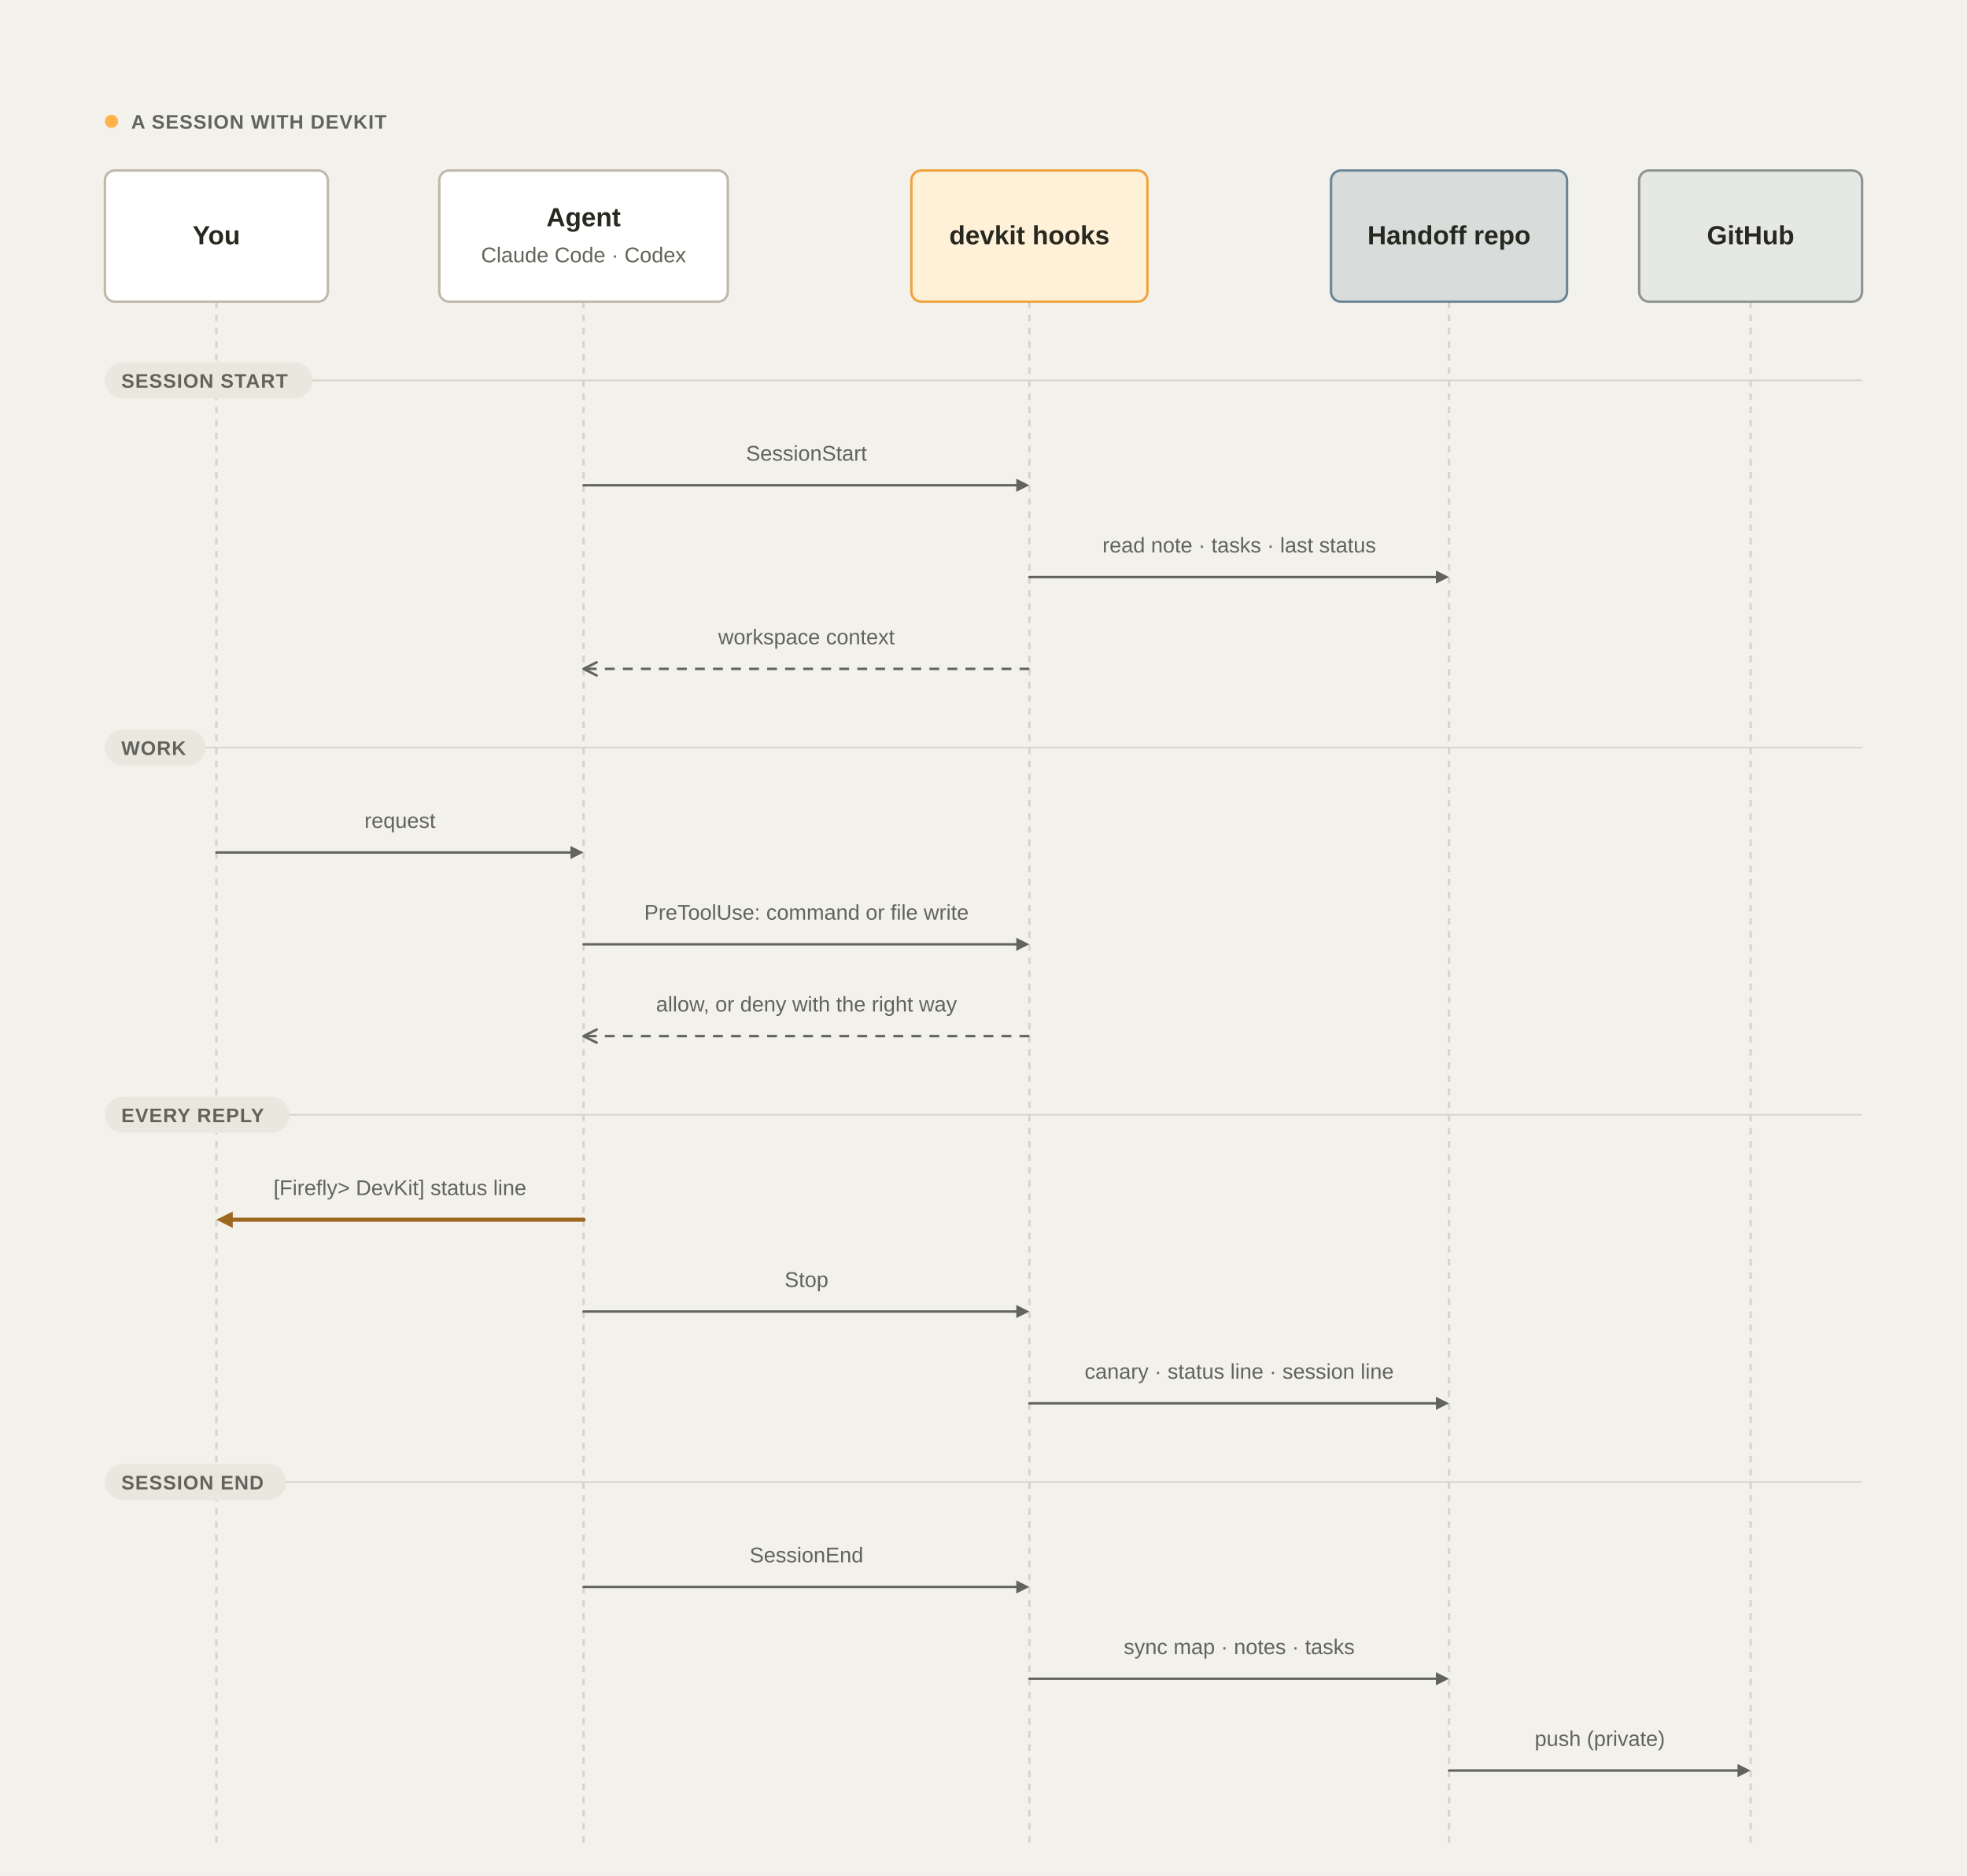
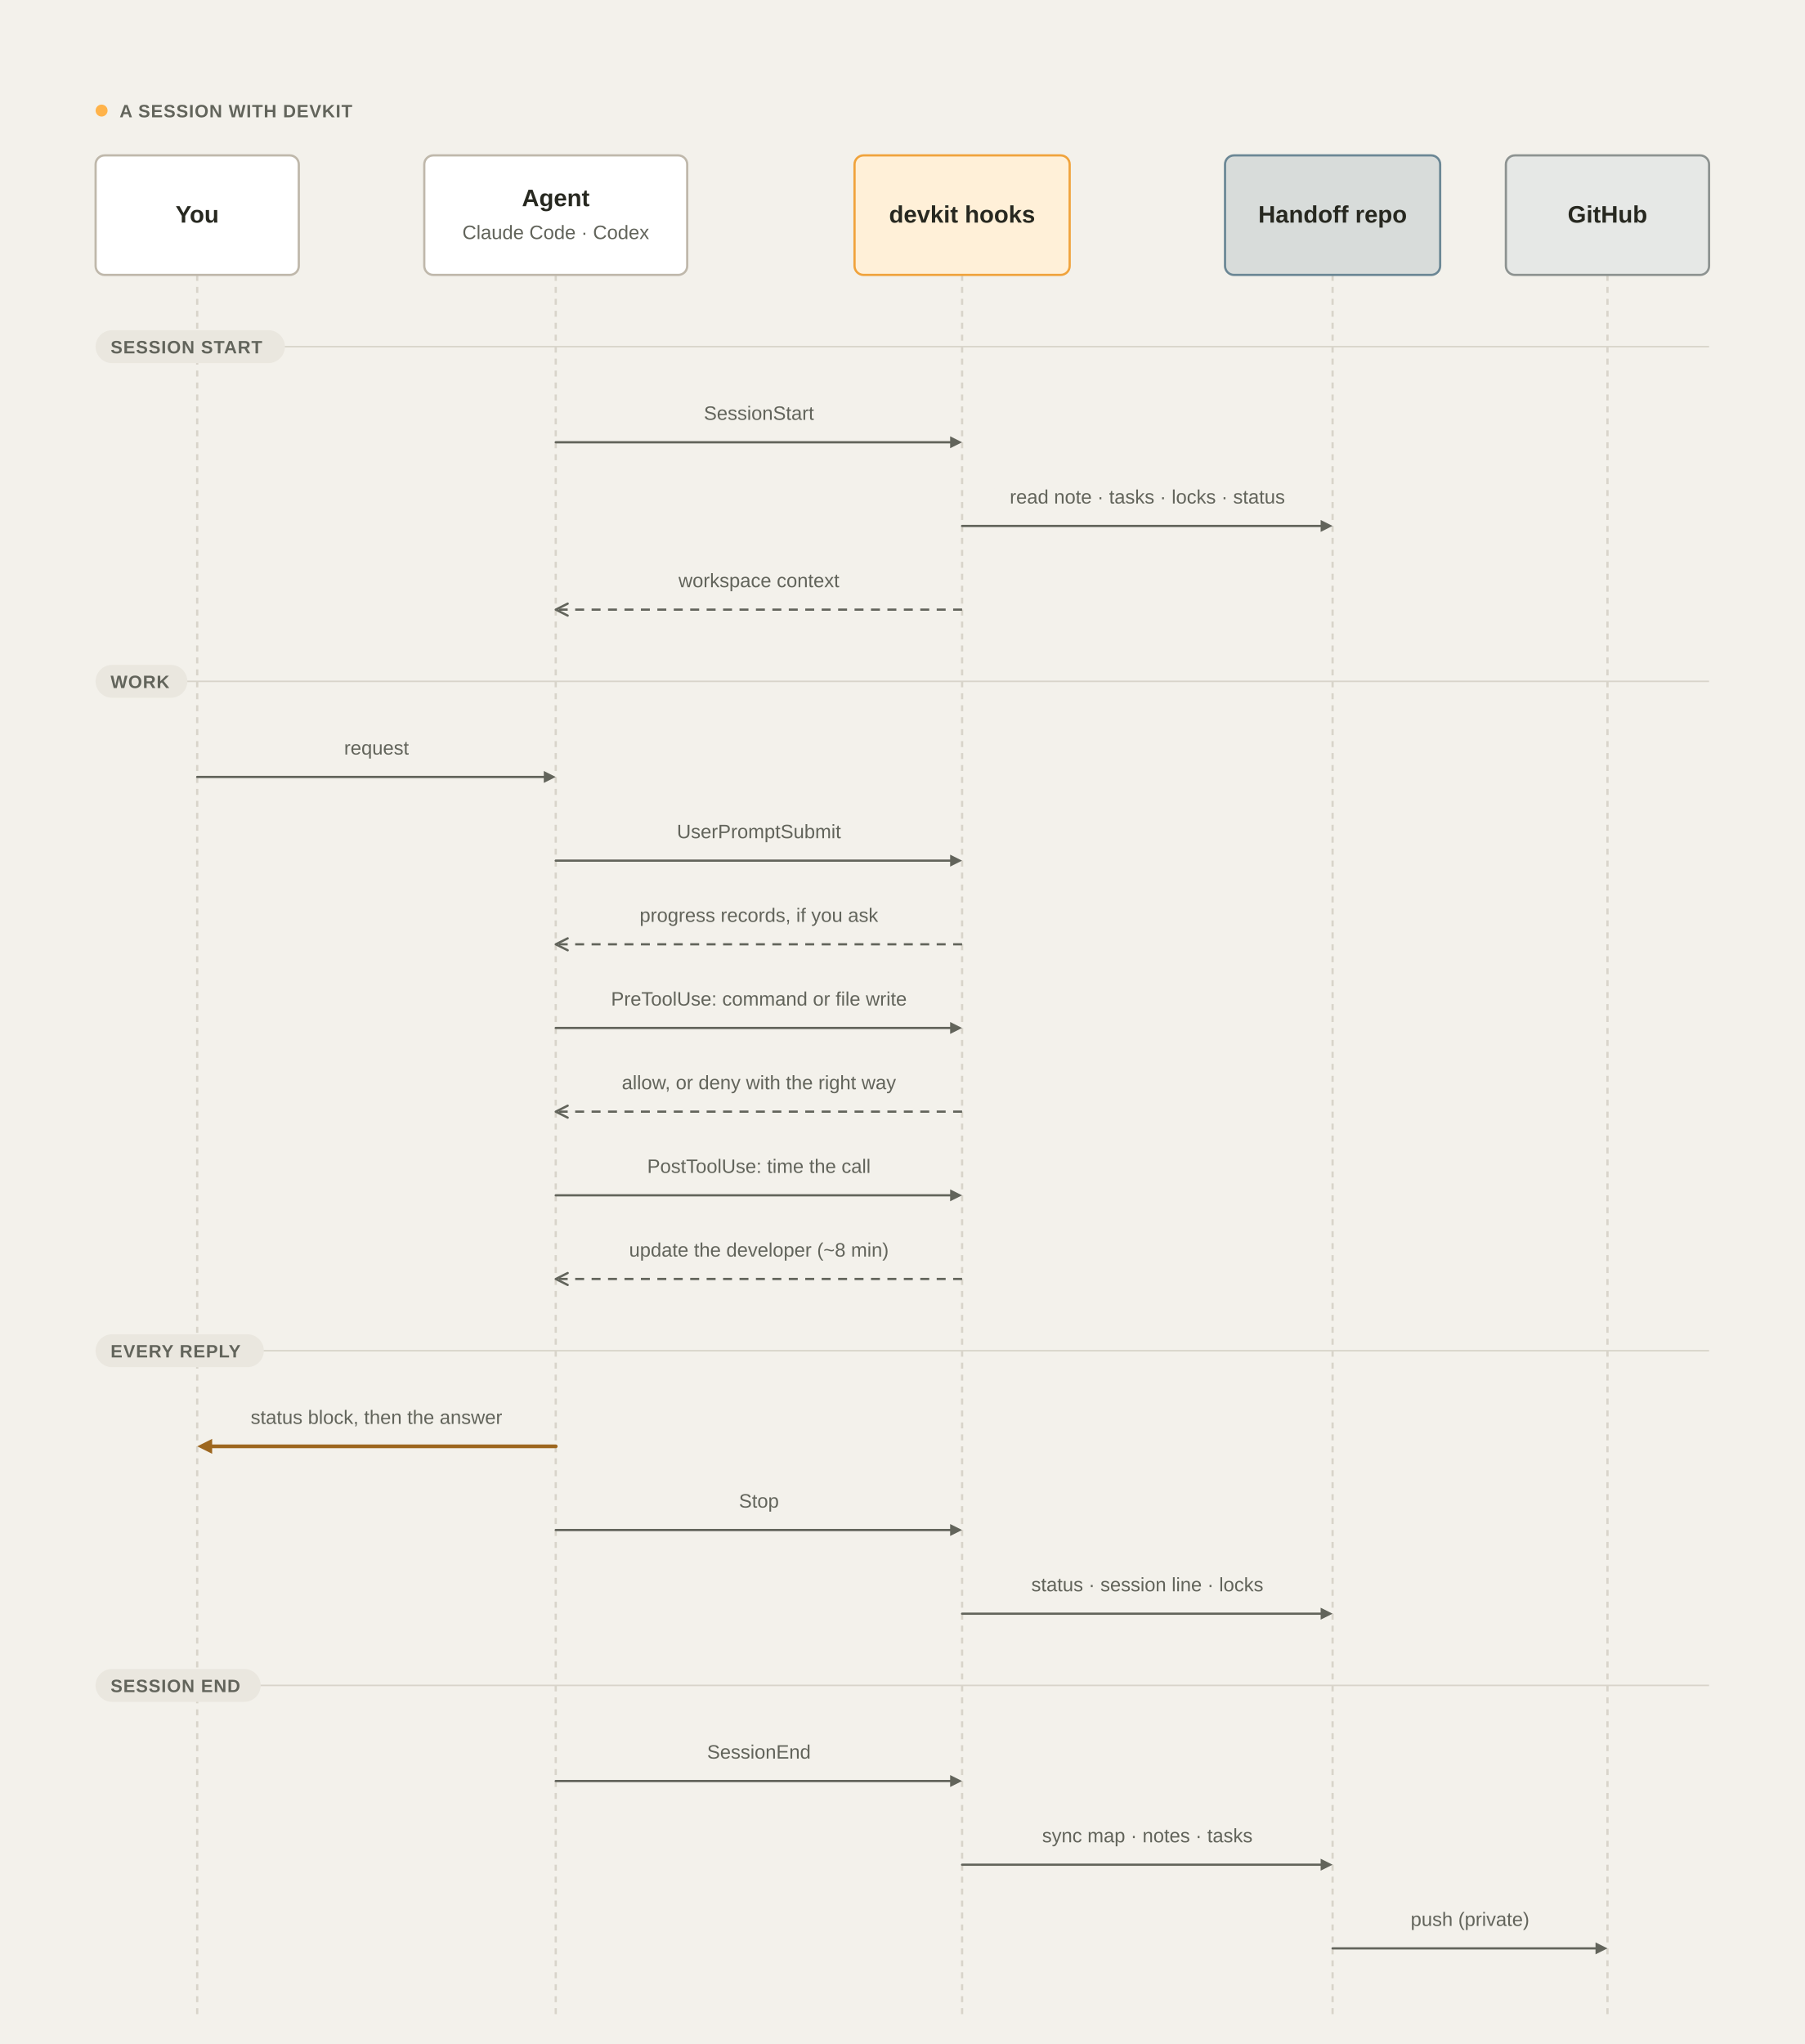
- <svg xmlns="http://www.w3.org/2000/svg" width="1200" height="1144" viewBox="0 0 1200 1144" role="img" aria-labelledby="dk-title dk-desc">
-   <rect width="1200" height="1144" fill="#F3F1EB" />
+ <svg xmlns="http://www.w3.org/2000/svg" width="1208" height="1368" viewBox="0 0 1208 1368" role="img" aria-labelledby="dk-title dk-desc">
+   <rect width="1208" height="1368" fill="#F3F1EB" />
  <g font-family="Manrope, 'Manrope Variable', system-ui, -apple-system, 'Segoe UI', Arial, sans-serif">
    <circle cx="68" cy="74" r="4" fill="#FFB34A" />
    <text x="80" y="78.5" font-size="12" font-weight="600" fill="#62645B" letter-spacing="0.48">A SESSION WITH DEVKIT</text>
    <g transform="translate(132.0,104.0)">
-       <line x1="0.0" y1="80.0" x2="0.0" y2="1024.0" stroke="#D8D4CA" stroke-width="1.5" stroke-dasharray="4 4" />
-       <line x1="224.0" y1="80.0" x2="224.0" y2="1024.0" stroke="#D8D4CA" stroke-width="1.5" stroke-dasharray="4 4" />
-       <line x1="496.0" y1="80.0" x2="496.0" y2="1024.0" stroke="#D8D4CA" stroke-width="1.5" stroke-dasharray="4 4" />
-       <line x1="752.0" y1="80.0" x2="752.0" y2="1024.0" stroke="#D8D4CA" stroke-width="1.5" stroke-dasharray="4 4" />
-       <line x1="936.0" y1="80.0" x2="936.0" y2="1024.0" stroke="#D8D4CA" stroke-width="1.5" stroke-dasharray="4 4" />
-       <line x1="-68.0" y1="128.0" x2="1004.0" y2="128.0" stroke="#D8D4CA" stroke-width="1" />
-       <line x1="-68.0" y1="352.0" x2="1004.0" y2="352.0" stroke="#D8D4CA" stroke-width="1" />
-       <line x1="-68.0" y1="576.0" x2="1004.0" y2="576.0" stroke="#D8D4CA" stroke-width="1" />
-       <line x1="-68.0" y1="800.0" x2="1004.0" y2="800.0" stroke="#D8D4CA" stroke-width="1" />
+       <line x1="0.0" y1="80.0" x2="0.0" y2="1248.0" stroke="#D8D4CA" stroke-width="1.5" stroke-dasharray="4 4" />
+       <line x1="240.0" y1="80.0" x2="240.0" y2="1248.0" stroke="#D8D4CA" stroke-width="1.5" stroke-dasharray="4 4" />
+       <line x1="512.0" y1="80.0" x2="512.0" y2="1248.0" stroke="#D8D4CA" stroke-width="1.5" stroke-dasharray="4 4" />
+       <line x1="760.0" y1="80.0" x2="760.0" y2="1248.0" stroke="#D8D4CA" stroke-width="1.5" stroke-dasharray="4 4" />
+       <line x1="944.0" y1="80.0" x2="944.0" y2="1248.0" stroke="#D8D4CA" stroke-width="1.5" stroke-dasharray="4 4" />
+       <line x1="-68.0" y1="128.0" x2="1012.0" y2="128.0" stroke="#D8D4CA" stroke-width="1" />
+       <line x1="-68.0" y1="352.0" x2="1012.0" y2="352.0" stroke="#D8D4CA" stroke-width="1" />
+       <line x1="-68.0" y1="800.0" x2="1012.0" y2="800.0" stroke="#D8D4CA" stroke-width="1" />
+       <line x1="-68.0" y1="1024.0" x2="1012.0" y2="1024.0" stroke="#D8D4CA" stroke-width="1" />
      <rect x="-68.0" y="117.0" width="126.7" height="22.0" rx="11" fill="#EAE7DF" />
      <text x="-58.0" y="132.5" font-size="12" font-weight="600" fill="#62645B" text-anchor="start" letter-spacing="0.48">SESSION START</text>
-       <path d="M224.0,192.0 L488.5,192.0" fill="none" stroke="#62645B" stroke-width="1.5" stroke-linejoin="round" stroke-linecap="round" />
-       <polygon points="496.0,192.0 488.0,196.0 488.0,188.0" fill="#62645B" />
-       <rect x="313.5" y="162.0" width="93.1" height="22.0" rx="9" fill="#F3F1EB" />
-       <text x="360.0" y="177.0" font-size="13" font-weight="400" fill="#62645B" text-anchor="middle">SessionStart</text>
-       <path d="M496.0,248.0 L744.5,248.0" fill="none" stroke="#62645B" stroke-width="1.5" stroke-linejoin="round" stroke-linecap="round" />
-       <polygon points="752.0,248.0 744.0,252.0 744.0,244.0" fill="#62645B" />
-       <rect x="529.5" y="218.0" width="189.1" height="22.0" rx="9" fill="#F3F1EB" />
-       <text x="624.0" y="233.0" font-size="13" font-weight="400" fill="#62645B" text-anchor="middle">read note · tasks · last status</text>
-       <path d="M496.0,304.0 L224.0,304.0" fill="none" stroke="#62645B" stroke-width="1.5" stroke-linejoin="round" stroke-dasharray="6 5" stroke-linecap="butt" />
-       <polyline points="232.0,300.0 224.0,304.0 232.0,308.0" fill="none" stroke="#62645B" stroke-width="1.5" stroke-linecap="round" stroke-linejoin="round" />
-       <rect x="295.8" y="274.0" width="128.5" height="22.0" rx="9" fill="#F3F1EB" />
-       <text x="360.0" y="289.0" font-size="13" font-weight="400" fill="#62645B" text-anchor="middle">workspace context</text>
+       <path d="M240.0,192.0 L504.5,192.0" fill="none" stroke="#62645B" stroke-width="1.5" stroke-linejoin="round" stroke-linecap="round" />
+       <polygon points="512.0,192.0 504.0,196.0 504.0,188.0" fill="#62645B" />
+       <rect x="329.5" y="162.0" width="93.1" height="22.0" rx="9" fill="#F3F1EB" />
+       <text x="376.0" y="177.0" font-size="13" font-weight="400" fill="#62645B" text-anchor="middle">SessionStart</text>
+       <path d="M512.0,248.0 L752.5,248.0" fill="none" stroke="#62645B" stroke-width="1.5" stroke-linejoin="round" stroke-linecap="round" />
+       <polygon points="760.0,248.0 752.0,252.0 752.0,244.0" fill="#62645B" />
+       <rect x="532.8" y="218.0" width="206.4" height="22.0" rx="9" fill="#F3F1EB" />
+       <text x="636.0" y="233.0" font-size="13" font-weight="400" fill="#62645B" text-anchor="middle">read note · tasks · locks · status</text>
+       <path d="M512.0,304.0 L240.0,304.0" fill="none" stroke="#62645B" stroke-width="1.5" stroke-linejoin="round" stroke-dasharray="6 5" stroke-linecap="butt" />
+       <polyline points="248.0,300.0 240.0,304.0 248.0,308.0" fill="none" stroke="#62645B" stroke-width="1.5" stroke-linecap="round" stroke-linejoin="round" />
+       <rect x="311.8" y="274.0" width="128.5" height="22.0" rx="9" fill="#F3F1EB" />
+       <text x="376.0" y="289.0" font-size="13" font-weight="400" fill="#62645B" text-anchor="middle">workspace context</text>
      <rect x="-68.0" y="341.0" width="61.4" height="22.0" rx="11" fill="#EAE7DF" />
      <text x="-58.0" y="356.5" font-size="12" font-weight="600" fill="#62645B" text-anchor="start" letter-spacing="0.48">WORK</text>
-       <path d="M0.0,416.0 L216.5,416.0" fill="none" stroke="#62645B" stroke-width="1.5" stroke-linejoin="round" stroke-linecap="round" />
-       <polygon points="224.0,416.0 216.0,420.0 216.0,412.0" fill="#62645B" />
-       <rect x="81.3" y="386.0" width="61.4" height="22.0" rx="9" fill="#F3F1EB" />
-       <text x="112.0" y="401.0" font-size="13" font-weight="400" fill="#62645B" text-anchor="middle">request</text>
-       <path d="M224.0,472.0 L488.5,472.0" fill="none" stroke="#62645B" stroke-width="1.5" stroke-linejoin="round" stroke-linecap="round" />
-       <polygon points="496.0,472.0 488.0,476.0 488.0,468.0" fill="#62645B" />
-       <rect x="247.7" y="442.0" width="224.6" height="22.0" rx="9" fill="#F3F1EB" />
-       <text x="360.0" y="457.0" font-size="13" font-weight="400" fill="#62645B" text-anchor="middle">PreToolUse: command or file write</text>
-       <path d="M496.0,528.0 L224.0,528.0" fill="none" stroke="#62645B" stroke-width="1.5" stroke-linejoin="round" stroke-dasharray="6 5" stroke-linecap="butt" />
-       <polyline points="232.0,524.0 224.0,528.0 232.0,532.0" fill="none" stroke="#62645B" stroke-width="1.5" stroke-linecap="round" stroke-linejoin="round" />
-       <rect x="255.6" y="498.0" width="208.9" height="22.0" rx="9" fill="#F3F1EB" />
-       <text x="360.0" y="513.0" font-size="13" font-weight="400" fill="#62645B" text-anchor="middle">allow, or deny with the right way</text>
-       <rect x="-68.0" y="565.0" width="112.6" height="22.0" rx="11" fill="#EAE7DF" />
-       <text x="-58.0" y="580.5" font-size="12" font-weight="600" fill="#62645B" text-anchor="start" letter-spacing="0.48">EVERY REPLY</text>
-       <path d="M224.0,640.0 L9.5,640.0" fill="none" stroke="#9D671F" stroke-width="2.5" stroke-linejoin="round" stroke-linecap="round" />
-       <polygon points="0.0,640.0 10.0,635.0 10.0,645.0" fill="#9D671F" />
-       <rect x="23.3" y="610.0" width="177.4" height="22.0" rx="9" fill="#F3F1EB" />
-       <text x="112.0" y="625.0" font-size="13" font-weight="400" fill="#62645B" text-anchor="middle">[Firefly&gt; DevKit] status line</text>
-       <path d="M224.0,696.0 L488.5,696.0" fill="none" stroke="#62645B" stroke-width="1.5" stroke-linejoin="round" stroke-linecap="round" />
-       <polygon points="496.0,696.0 488.0,700.0 488.0,692.0" fill="#62645B" />
-       <rect x="338.0" y="666.0" width="44.0" height="22.0" rx="9" fill="#F3F1EB" />
-       <text x="360.0" y="681.0" font-size="13" font-weight="400" fill="#62645B" text-anchor="middle">Stop</text>
-       <path d="M496.0,752.0 L744.5,752.0" fill="none" stroke="#62645B" stroke-width="1.5" stroke-linejoin="round" stroke-linecap="round" />
-       <polygon points="752.0,752.0 744.0,756.0 744.0,748.0" fill="#62645B" />
-       <rect x="518.1" y="722.0" width="211.8" height="22.0" rx="9" fill="#F3F1EB" />
-       <text x="624.0" y="737.0" font-size="13" font-weight="400" fill="#62645B" text-anchor="middle">canary · status line · session line</text>
-       <rect x="-68.0" y="789.0" width="110.5" height="22.0" rx="11" fill="#EAE7DF" />
-       <text x="-58.0" y="804.5" font-size="12" font-weight="600" fill="#62645B" text-anchor="start" letter-spacing="0.48">SESSION END</text>
-       <path d="M224.0,864.0 L488.5,864.0" fill="none" stroke="#62645B" stroke-width="1.5" stroke-linejoin="round" stroke-linecap="round" />
-       <polygon points="496.0,864.0 488.0,868.0 488.0,860.0" fill="#62645B" />
-       <rect x="315.7" y="834.0" width="88.5" height="22.0" rx="9" fill="#F3F1EB" />
-       <text x="360.0" y="849.0" font-size="13" font-weight="400" fill="#62645B" text-anchor="middle">SessionEnd</text>
-       <path d="M496.0,920.0 L744.5,920.0" fill="none" stroke="#62645B" stroke-width="1.5" stroke-linejoin="round" stroke-linecap="round" />
-       <polygon points="752.0,920.0 744.0,924.0 744.0,916.0" fill="#62645B" />
-       <rect x="543.2" y="890.0" width="161.7" height="22.0" rx="9" fill="#F3F1EB" />
-       <text x="624.0" y="905.0" font-size="13" font-weight="400" fill="#62645B" text-anchor="middle">sync map · notes · tasks</text>
-       <path d="M752.0,976.0 L928.5,976.0" fill="none" stroke="#62645B" stroke-width="1.5" stroke-linejoin="round" stroke-linecap="round" />
-       <polygon points="936.0,976.0 928.0,980.0 928.0,972.0" fill="#62645B" />
-       <rect x="794.4" y="946.0" width="99.1" height="22.0" rx="9" fill="#F3F1EB" />
-       <text x="844.0" y="961.0" font-size="13" font-weight="400" fill="#62645B" text-anchor="middle">push (private)</text>
+       <path d="M0.0,416.0 L232.5,416.0" fill="none" stroke="#62645B" stroke-width="1.5" stroke-linejoin="round" stroke-linecap="round" />
+       <polygon points="240.0,416.0 232.0,420.0 232.0,412.0" fill="#62645B" />
+       <rect x="89.3" y="386.0" width="61.4" height="22.0" rx="9" fill="#F3F1EB" />
+       <text x="120.0" y="401.0" font-size="13" font-weight="400" fill="#62645B" text-anchor="middle">request</text>
+       <path d="M240.0,472.0 L504.5,472.0" fill="none" stroke="#62645B" stroke-width="1.5" stroke-linejoin="round" stroke-linecap="round" />
+       <polygon points="512.0,472.0 504.0,476.0 504.0,468.0" fill="#62645B" />
+       <rect x="310.6" y="442.0" width="130.8" height="22.0" rx="9" fill="#F3F1EB" />
+       <text x="376.0" y="457.0" font-size="13" font-weight="400" fill="#62645B" text-anchor="middle">UserPromptSubmit</text>
+       <path d="M512.0,528.0 L240.0,528.0" fill="none" stroke="#62645B" stroke-width="1.5" stroke-linejoin="round" stroke-dasharray="6 5" stroke-linecap="butt" />
+       <polyline points="248.0,524.0 240.0,528.0 248.0,532.0" fill="none" stroke="#62645B" stroke-width="1.5" stroke-linecap="round" stroke-linejoin="round" />
+       <rect x="284.5" y="498.0" width="182.9" height="22.0" rx="9" fill="#F3F1EB" />
+       <text x="376.0" y="513.0" font-size="13" font-weight="400" fill="#62645B" text-anchor="middle">progress records, if you ask</text>
+       <path d="M240.0,584.0 L504.5,584.0" fill="none" stroke="#62645B" stroke-width="1.5" stroke-linejoin="round" stroke-linecap="round" />
+       <polygon points="512.0,584.0 504.0,588.0 504.0,580.0" fill="#62645B" />
+       <rect x="263.7" y="554.0" width="224.6" height="22.0" rx="9" fill="#F3F1EB" />
+       <text x="376.0" y="569.0" font-size="13" font-weight="400" fill="#62645B" text-anchor="middle">PreToolUse: command or file write</text>
+       <path d="M512.0,640.0 L240.0,640.0" fill="none" stroke="#62645B" stroke-width="1.5" stroke-linejoin="round" stroke-dasharray="6 5" stroke-linecap="butt" />
+       <polyline points="248.0,636.0 240.0,640.0 248.0,644.0" fill="none" stroke="#62645B" stroke-width="1.5" stroke-linecap="round" stroke-linejoin="round" />
+       <rect x="271.6" y="610.0" width="208.9" height="22.0" rx="9" fill="#F3F1EB" />
+       <text x="376.0" y="625.0" font-size="13" font-weight="400" fill="#62645B" text-anchor="middle">allow, or deny with the right way</text>
+       <path d="M240.0,696.0 L504.5,696.0" fill="none" stroke="#62645B" stroke-width="1.5" stroke-linejoin="round" stroke-linecap="round" />
+       <polygon points="512.0,696.0 504.0,700.0 504.0,692.0" fill="#62645B" />
+       <rect x="289.0" y="666.0" width="174.0" height="22.0" rx="9" fill="#F3F1EB" />
+       <text x="376.0" y="681.0" font-size="13" font-weight="400" fill="#62645B" text-anchor="middle">PostToolUse: time the call</text>
+       <path d="M512.0,752.0 L240.0,752.0" fill="none" stroke="#62645B" stroke-width="1.5" stroke-linejoin="round" stroke-dasharray="6 5" stroke-linecap="butt" />
+       <polyline points="248.0,748.0 240.0,752.0 248.0,756.0" fill="none" stroke="#62645B" stroke-width="1.5" stroke-linecap="round" stroke-linejoin="round" />
+       <rect x="277.0" y="722.0" width="197.9" height="22.0" rx="9" fill="#F3F1EB" />
+       <text x="376.0" y="737.0" font-size="13" font-weight="400" fill="#62645B" text-anchor="middle">update the developer (~8 min)</text>
+       <rect x="-68.0" y="789.0" width="112.6" height="22.0" rx="11" fill="#EAE7DF" />
+       <text x="-58.0" y="804.5" font-size="12" font-weight="600" fill="#62645B" text-anchor="start" letter-spacing="0.48">EVERY REPLY</text>
+       <path d="M240.0,864.0 L9.5,864.0" fill="none" stroke="#9D671F" stroke-width="2.5" stroke-linejoin="round" stroke-linecap="round" />
+       <polygon points="0.0,864.0 10.0,859.0 10.0,869.0" fill="#9D671F" />
+       <rect x="24.0" y="834.0" width="192.1" height="22.0" rx="9" fill="#F3F1EB" />
+       <text x="120.0" y="849.0" font-size="13" font-weight="400" fill="#62645B" text-anchor="middle">status block, then the answer</text>
+       <path d="M240.0,920.0 L504.5,920.0" fill="none" stroke="#62645B" stroke-width="1.5" stroke-linejoin="round" stroke-linecap="round" />
+       <polygon points="512.0,920.0 504.0,924.0 504.0,916.0" fill="#62645B" />
+       <rect x="354.0" y="890.0" width="44.0" height="22.0" rx="9" fill="#F3F1EB" />
+       <text x="376.0" y="905.0" font-size="13" font-weight="400" fill="#62645B" text-anchor="middle">Stop</text>
+       <path d="M512.0,976.0 L752.5,976.0" fill="none" stroke="#62645B" stroke-width="1.5" stroke-linejoin="round" stroke-linecap="round" />
+       <polygon points="760.0,976.0 752.0,980.0 752.0,972.0" fill="#62645B" />
+       <rect x="547.6" y="946.0" width="176.9" height="22.0" rx="9" fill="#F3F1EB" />
+       <text x="636.0" y="961.0" font-size="13" font-weight="400" fill="#62645B" text-anchor="middle">status · session line · locks</text>
+       <rect x="-68.0" y="1013.0" width="110.5" height="22.0" rx="11" fill="#EAE7DF" />
+       <text x="-58.0" y="1028.5" font-size="12" font-weight="600" fill="#62645B" text-anchor="start" letter-spacing="0.48">SESSION END</text>
+       <path d="M240.0,1088.0 L504.5,1088.0" fill="none" stroke="#62645B" stroke-width="1.5" stroke-linejoin="round" stroke-linecap="round" />
+       <polygon points="512.0,1088.0 504.0,1092.0 504.0,1084.0" fill="#62645B" />
+       <rect x="331.7" y="1058.0" width="88.5" height="22.0" rx="9" fill="#F3F1EB" />
+       <text x="376.0" y="1073.0" font-size="13" font-weight="400" fill="#62645B" text-anchor="middle">SessionEnd</text>
+       <path d="M512.0,1144.0 L752.5,1144.0" fill="none" stroke="#62645B" stroke-width="1.5" stroke-linejoin="round" stroke-linecap="round" />
+       <polygon points="760.0,1144.0 752.0,1148.0 752.0,1140.0" fill="#62645B" />
+       <rect x="555.2" y="1114.0" width="161.7" height="22.0" rx="9" fill="#F3F1EB" />
+       <text x="636.0" y="1129.0" font-size="13" font-weight="400" fill="#62645B" text-anchor="middle">sync map · notes · tasks</text>
+       <path d="M760.0,1200.0 L936.5,1200.0" fill="none" stroke="#62645B" stroke-width="1.5" stroke-linejoin="round" stroke-linecap="round" />
+       <polygon points="944.0,1200.0 936.0,1204.0 936.0,1196.0" fill="#62645B" />
+       <rect x="802.4" y="1170.0" width="99.1" height="22.0" rx="9" fill="#F3F1EB" />
+       <text x="852.0" y="1185.0" font-size="13" font-weight="400" fill="#62645B" text-anchor="middle">push (private)</text>
      <rect x="-68.0" y="0.0" width="136.0" height="80.0" rx="6.0" fill="#FFFFFF" stroke="#BFB8AB" stroke-width="1.5" />
      <text x="0.0" y="45.0" font-size="16" font-weight="600" fill="#272820" text-anchor="middle">You</text>
-       <rect x="136.0" y="0.0" width="176.0" height="80.0" rx="6.0" fill="#FFFFFF" stroke="#BFB8AB" stroke-width="1.5" />
-       <text x="224.0" y="34.0" font-size="16" font-weight="600" fill="#272820" text-anchor="middle">Agent</text>
-       <text x="224.0" y="56.0" font-size="13" font-weight="400" fill="#62645B" text-anchor="middle">Claude Code · Codex</text>
-       <rect x="424.0" y="0.0" width="144.0" height="80.0" rx="6.0" fill="#FFF0D8" stroke="#F0A33C" stroke-width="1.5" />
-       <text x="496.0" y="45.0" font-size="16" font-weight="600" fill="#272820" text-anchor="middle">devkit hooks</text>
-       <rect x="680.0" y="0.0" width="144.0" height="80.0" rx="6.0" fill="#D8DCDA" stroke="#6B8795" stroke-width="1.5" />
-       <text x="752.0" y="45.0" font-size="16" font-weight="600" fill="#272820" text-anchor="middle">Handoff repo</text>
-       <rect x="868.0" y="0.0" width="136.0" height="80.0" rx="6.0" fill="#E6E8E6" stroke="#8D9391" stroke-width="1.5" />
-       <text x="936.0" y="45.0" font-size="16" font-weight="600" fill="#272820" text-anchor="middle">GitHub</text>
+       <rect x="152.0" y="0.0" width="176.0" height="80.0" rx="6.0" fill="#FFFFFF" stroke="#BFB8AB" stroke-width="1.5" />
+       <text x="240.0" y="34.0" font-size="16" font-weight="600" fill="#272820" text-anchor="middle">Agent</text>
+       <text x="240.0" y="56.0" font-size="13" font-weight="400" fill="#62645B" text-anchor="middle">Claude Code · Codex</text>
+       <rect x="440.0" y="0.0" width="144.0" height="80.0" rx="6.0" fill="#FFF0D8" stroke="#F0A33C" stroke-width="1.5" />
+       <text x="512.0" y="45.0" font-size="16" font-weight="600" fill="#272820" text-anchor="middle">devkit hooks</text>
+       <rect x="688.0" y="0.0" width="144.0" height="80.0" rx="6.0" fill="#D8DCDA" stroke="#6B8795" stroke-width="1.5" />
+       <text x="760.0" y="45.0" font-size="16" font-weight="600" fill="#272820" text-anchor="middle">Handoff repo</text>
+       <rect x="876.0" y="0.0" width="136.0" height="80.0" rx="6.0" fill="#E6E8E6" stroke="#8D9391" stroke-width="1.5" />
+       <text x="944.0" y="45.0" font-size="16" font-weight="600" fill="#272820" text-anchor="middle">GitHub</text>
    </g>
  </g>
</svg>
